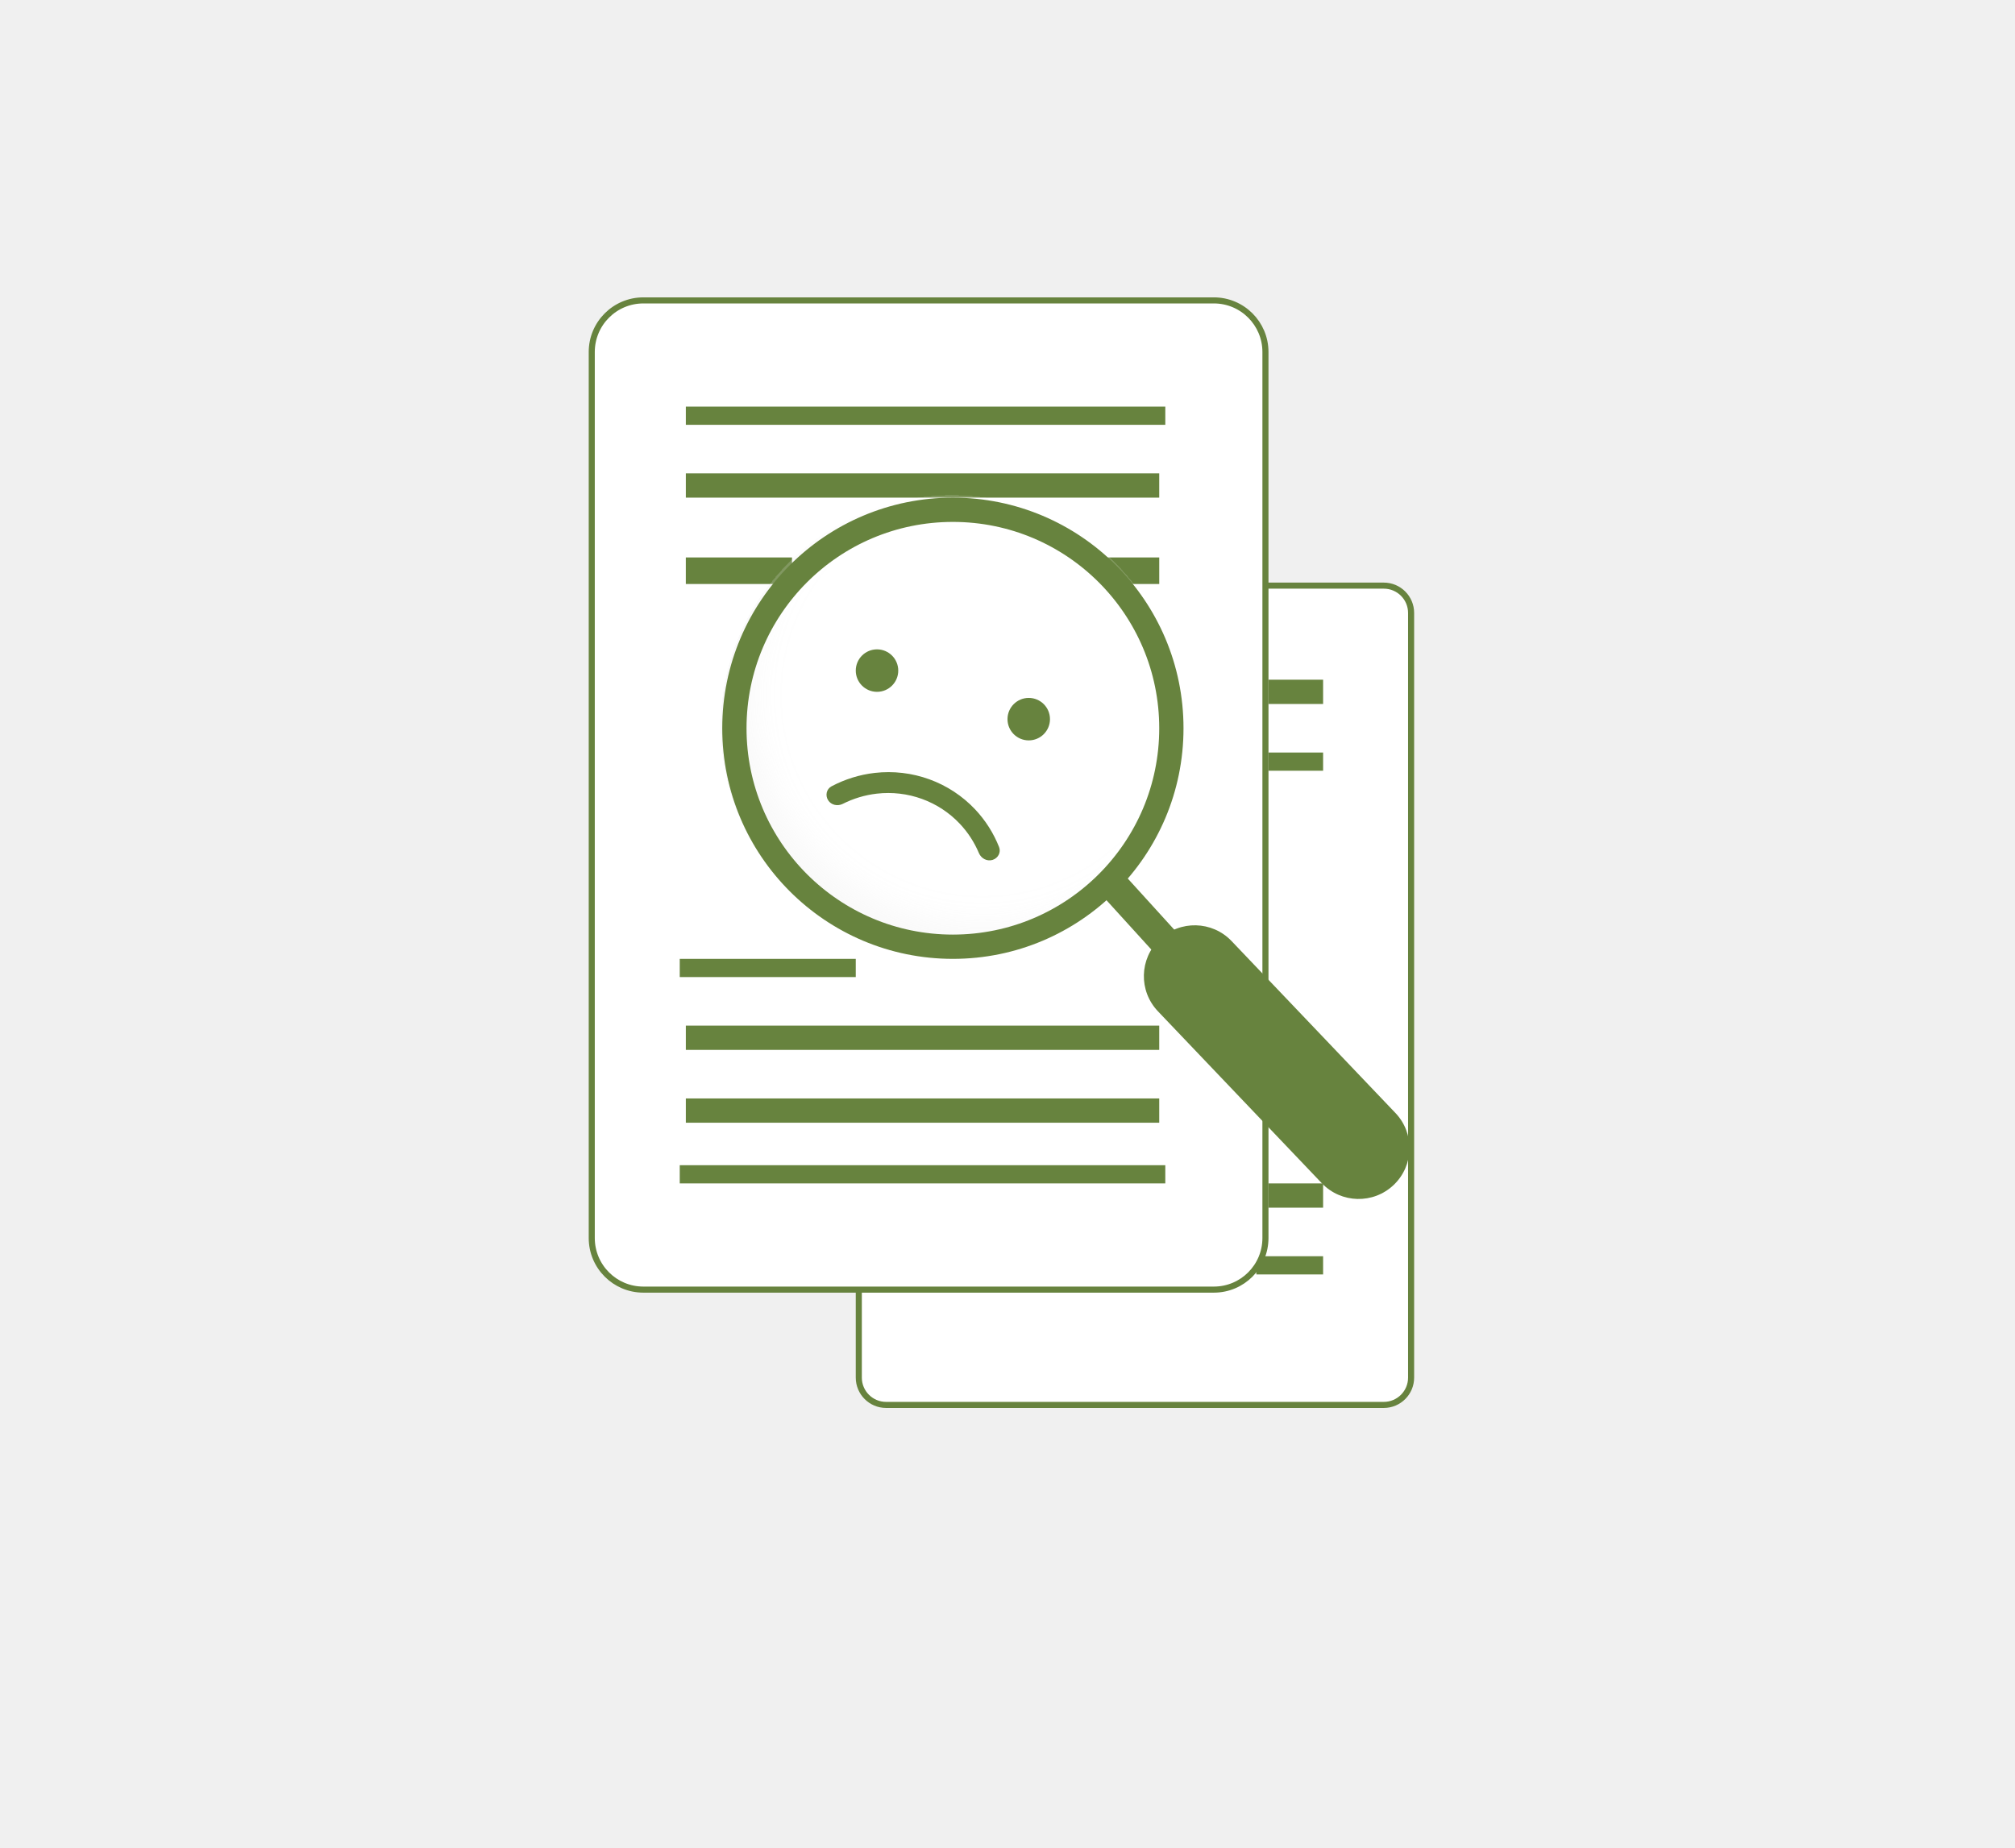
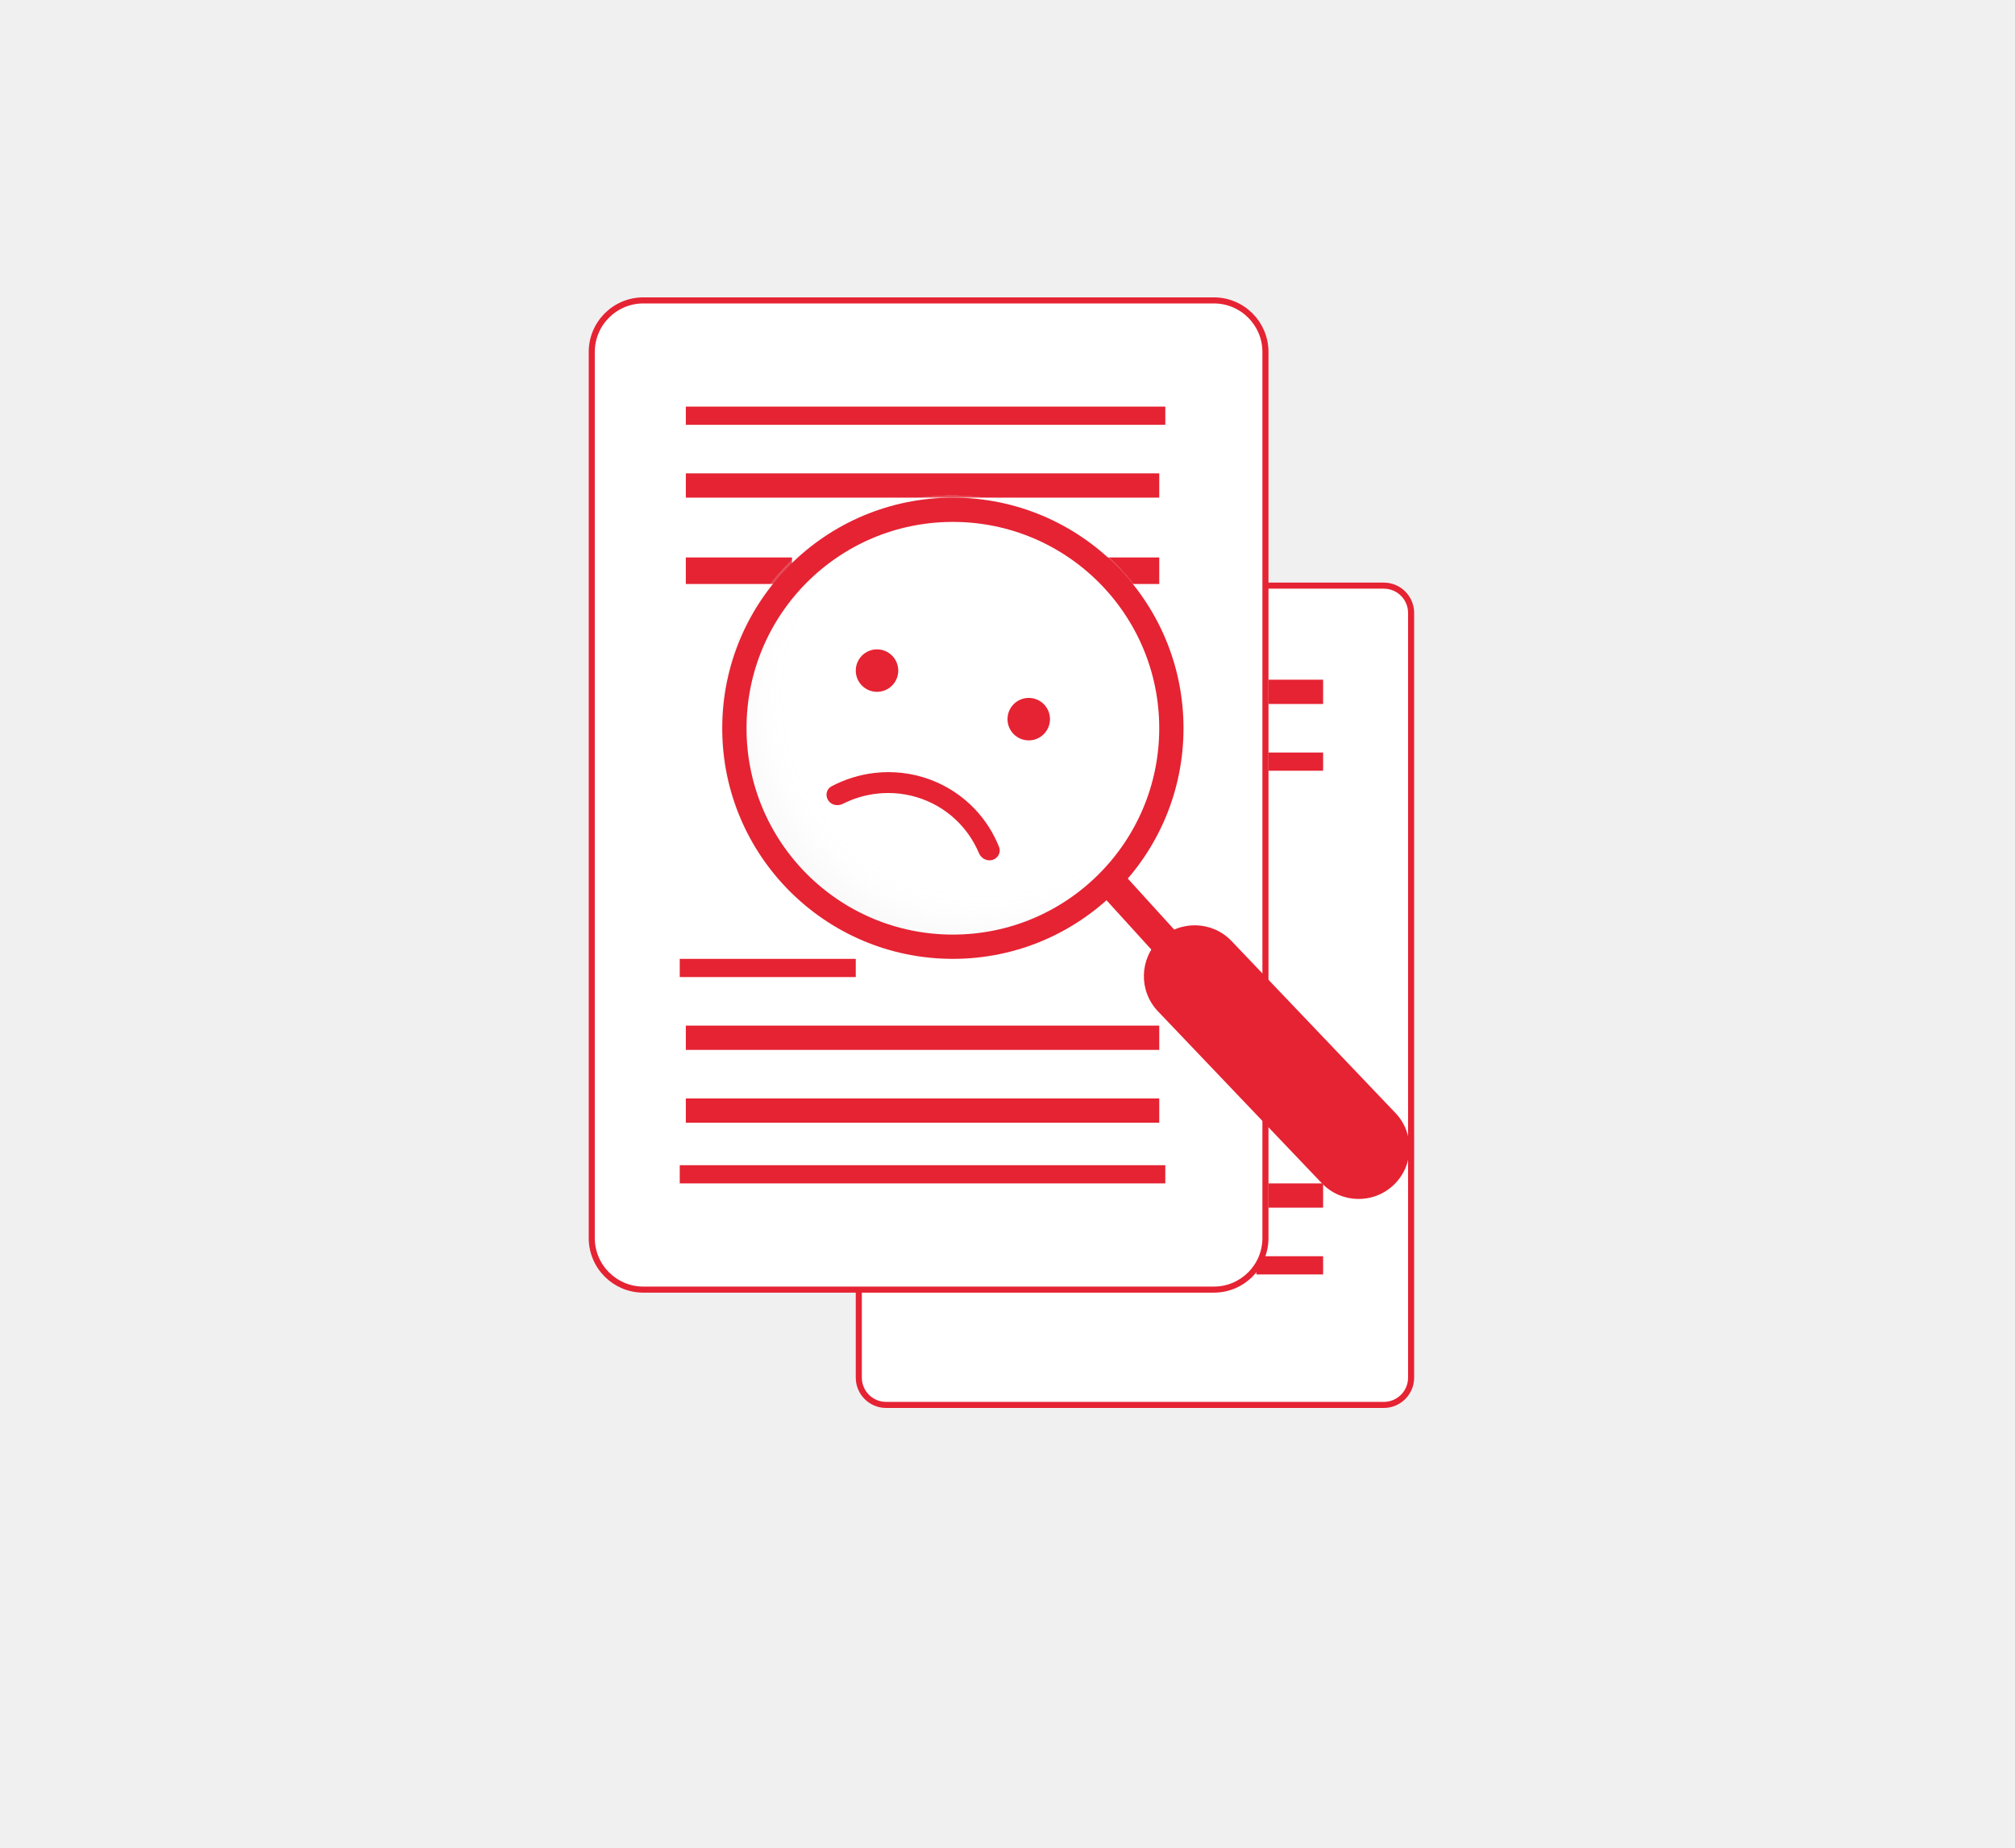
<svg xmlns="http://www.w3.org/2000/svg" width="314" height="288" viewBox="0 0 314 288" fill="none">
-   <rect x="133.828" y="91.268" width="86.066" height="127.681" rx="4.256" fill="white" stroke="#67833E" stroke-width="0.946" />
-   <rect x="195.777" y="195.777" width="10.404" height="2.837" fill="#67833E" />
-   <rect x="92.214" y="46.816" width="104.982" height="154.163" rx="8.039" fill="white" stroke="#67833E" stroke-width="0.946" />
-   <rect x="106.874" y="63.368" width="74.717" height="2.837" fill="#67833E" />
-   <rect x="106.874" y="73.771" width="73.771" height="3.783" fill="#67833E" />
-   <rect x="106.871" y="86.876" width="16.548" height="4.137" fill="#67833E" />
-   <rect x="172.373" y="86.876" width="8.274" height="4.137" fill="#67833E" />
+   <rect x="133.828" y="91.268" width="86.066" height="127.681" rx="4.256" fill="white" stroke="#E52333" stroke-width="0.946" />
+   <rect x="195.777" y="195.777" width="10.404" height="2.837" fill="#E52333" />
+   <rect x="92.214" y="46.816" width="104.982" height="154.163" rx="8.039" fill="white" stroke="#E52333" stroke-width="0.946" />
+   <rect x="106.874" y="63.368" width="74.717" height="2.837" fill="#E52333" />
+   <rect x="106.874" y="73.771" width="73.771" height="3.783" fill="#E52333" />
+   <rect x="106.871" y="86.876" width="16.548" height="4.137" fill="#E52333" />
+   <rect x="172.373" y="86.876" width="8.274" height="4.137" fill="#E52333" />
  <g filter="url(#filter0_bii_1643_23516)">
    <circle cx="148.327" cy="113.163" r="35.94" fill="white" fill-opacity="0.1" />
  </g>
-   <circle cx="148.488" cy="113.494" r="34.048" stroke="#67833E" stroke-width="3.783" />
-   <line x1="173.882" y1="138.385" x2="183.34" y2="148.789" stroke="#67833E" stroke-width="4.729" />
-   <rect x="197.669" y="184.428" width="8.512" height="3.783" fill="#67833E" />
-   <rect x="105.927" y="181.59" width="75.663" height="2.837" fill="#67833E" />
-   <rect x="106.874" y="171.187" width="73.771" height="3.783" fill="#67833E" />
-   <rect x="106.874" y="159.837" width="73.771" height="3.783" fill="#67833E" />
-   <rect x="105.927" y="149.434" width="27.428" height="2.837" fill="#67833E" />
-   <rect x="197.669" y="105.928" width="8.512" height="3.783" fill="#67833E" />
-   <rect x="197.669" y="117.277" width="8.512" height="2.837" fill="#67833E" />
-   <path d="M217.454 173.454C220.475 176.624 220.354 181.642 217.185 184.663C214.015 187.684 208.996 187.564 205.975 184.394L180.44 157.601C177.419 154.432 177.539 149.413 180.709 146.392C183.879 143.371 188.898 143.491 191.919 146.661L217.454 173.454Z" fill="#67833E" />
-   <circle cx="136.666" cy="104.509" r="3.31" fill="#67833E" />
-   <circle cx="160.31" cy="112.075" r="3.31" fill="#67833E" />
-   <path d="M154.676 134.011C155.53 133.745 156.017 132.839 155.688 132.008C154.826 129.833 153.561 127.839 151.953 126.134C149.976 124.038 147.535 122.435 144.821 121.45C142.107 120.464 139.193 120.124 136.307 120.454C133.952 120.724 131.668 121.435 129.573 122.545C128.788 122.961 128.571 123.961 129.047 124.712C129.527 125.469 130.528 125.683 131.328 125.278C132.988 124.439 134.784 123.898 136.633 123.686C139.02 123.413 141.43 123.694 143.675 124.509C145.92 125.324 147.939 126.65 149.574 128.384C150.831 129.717 151.835 131.264 152.544 132.949C152.896 133.786 153.809 134.281 154.676 134.011Z" fill="#67833E" />
+   <circle cx="148.488" cy="113.494" r="34.048" stroke="#E52333" stroke-width="3.783" />
+   <line x1="173.882" y1="138.385" x2="183.34" y2="148.789" stroke="#E52333" stroke-width="4.729" />
+   <rect x="197.669" y="184.428" width="8.512" height="3.783" fill="#E52333" />
+   <rect x="105.927" y="181.59" width="75.663" height="2.837" fill="#E52333" />
+   <rect x="106.874" y="171.187" width="73.771" height="3.783" fill="#E52333" />
+   <rect x="106.874" y="159.837" width="73.771" height="3.783" fill="#E52333" />
+   <rect x="105.927" y="149.434" width="27.428" height="2.837" fill="#E52333" />
+   <rect x="197.669" y="105.928" width="8.512" height="3.783" fill="#E52333" />
+   <rect x="197.669" y="117.277" width="8.512" height="2.837" fill="#E52333" />
+   <path d="M217.454 173.454C220.475 176.624 220.354 181.642 217.185 184.663C214.015 187.684 208.996 187.564 205.975 184.394L180.44 157.601C177.419 154.432 177.539 149.413 180.709 146.392C183.879 143.371 188.898 143.491 191.919 146.661L217.454 173.454Z" fill="#E52333" />
+   <circle cx="136.666" cy="104.509" r="3.31" fill="#E52333" />
+   <circle cx="160.31" cy="112.075" r="3.31" fill="#E52333" />
+   <path d="M154.676 134.011C155.53 133.745 156.017 132.839 155.688 132.008C154.826 129.833 153.561 127.839 151.953 126.134C149.976 124.038 147.535 122.435 144.821 121.45C142.107 120.464 139.193 120.124 136.307 120.454C133.952 120.724 131.668 121.435 129.573 122.545C128.788 122.961 128.571 123.961 129.047 124.712C129.527 125.469 130.528 125.683 131.328 125.278C132.988 124.439 134.784 123.898 136.633 123.686C139.02 123.413 141.43 123.694 143.675 124.509C145.92 125.324 147.939 126.65 149.574 128.384C150.831 129.717 151.835 131.264 152.544 132.949C152.896 133.786 153.809 134.281 154.676 134.011Z" fill="#E52333" />
  <defs>
    <filter id="filter0_bii_1643_23516" x="102.803" y="67.639" width="91.047" height="91.047" filterUnits="userSpaceOnUse" color-interpolation-filters="sRGB">
      <feFlood flood-opacity="0" result="BackgroundImageFix" />
      <feGaussianBlur in="BackgroundImageFix" stdDeviation="4.792" />
      <feComposite in2="SourceAlpha" operator="in" result="effect1_backgroundBlur_1643_23516" />
      <feBlend mode="normal" in="SourceGraphic" in2="effect1_backgroundBlur_1643_23516" result="shape" />
      <feColorMatrix in="SourceAlpha" type="matrix" values="0 0 0 0 0 0 0 0 0 0 0 0 0 0 0 0 0 0 127 0" result="hardAlpha" />
      <feOffset dx="-4.792" dy="4.792" />
      <feGaussianBlur stdDeviation="2.396" />
      <feComposite in2="hardAlpha" operator="arithmetic" k2="-1" k3="1" />
      <feColorMatrix type="matrix" values="0 0 0 0 1 0 0 0 0 1 0 0 0 0 1 0 0 0 0.1 0" />
      <feBlend mode="normal" in2="shape" result="effect2_innerShadow_1643_23516" />
      <feColorMatrix in="SourceAlpha" type="matrix" values="0 0 0 0 0 0 0 0 0 0 0 0 0 0 0 0 0 0 127 0" result="hardAlpha" />
      <feOffset dx="4.792" dy="-4.792" />
      <feGaussianBlur stdDeviation="2.396" />
      <feComposite in2="hardAlpha" operator="arithmetic" k2="-1" k3="1" />
      <feColorMatrix type="matrix" values="0 0 0 0 0.76 0 0 0 0 0.76 0 0 0 0 0.76 0 0 0 0.1 0" />
      <feBlend mode="normal" in2="effect2_innerShadow_1643_23516" result="effect3_innerShadow_1643_23516" />
    </filter>
  </defs>
</svg>
